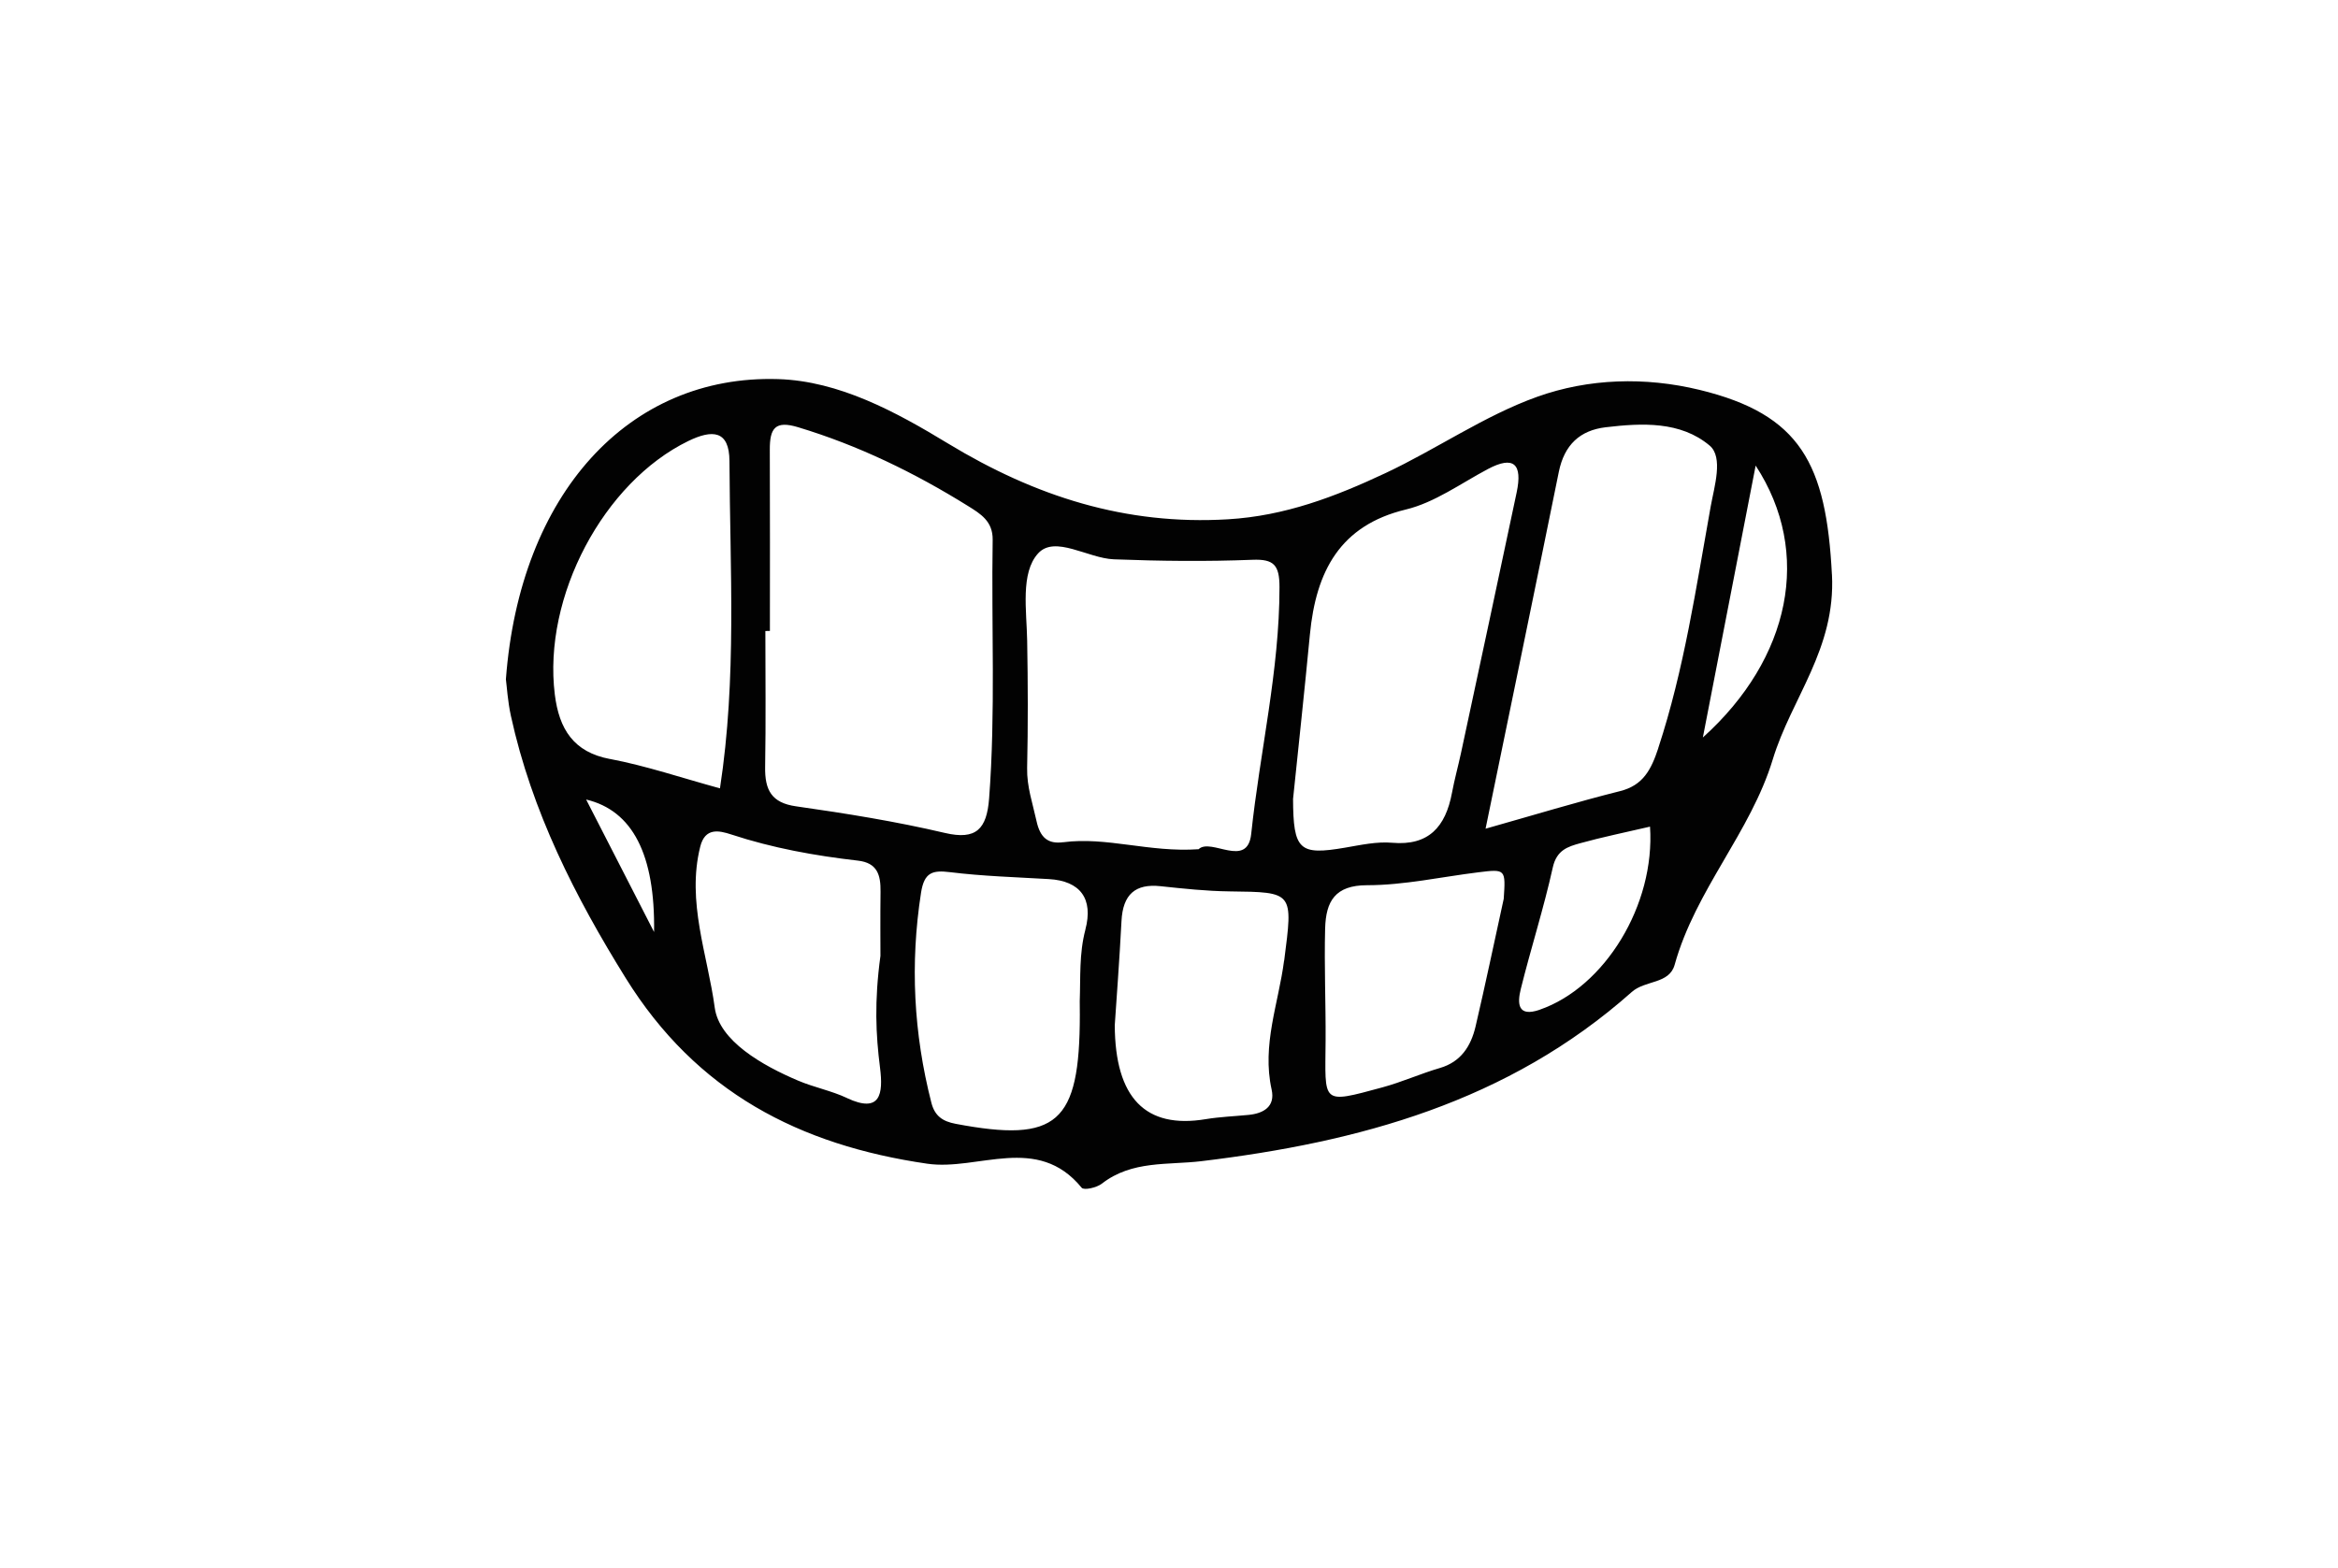
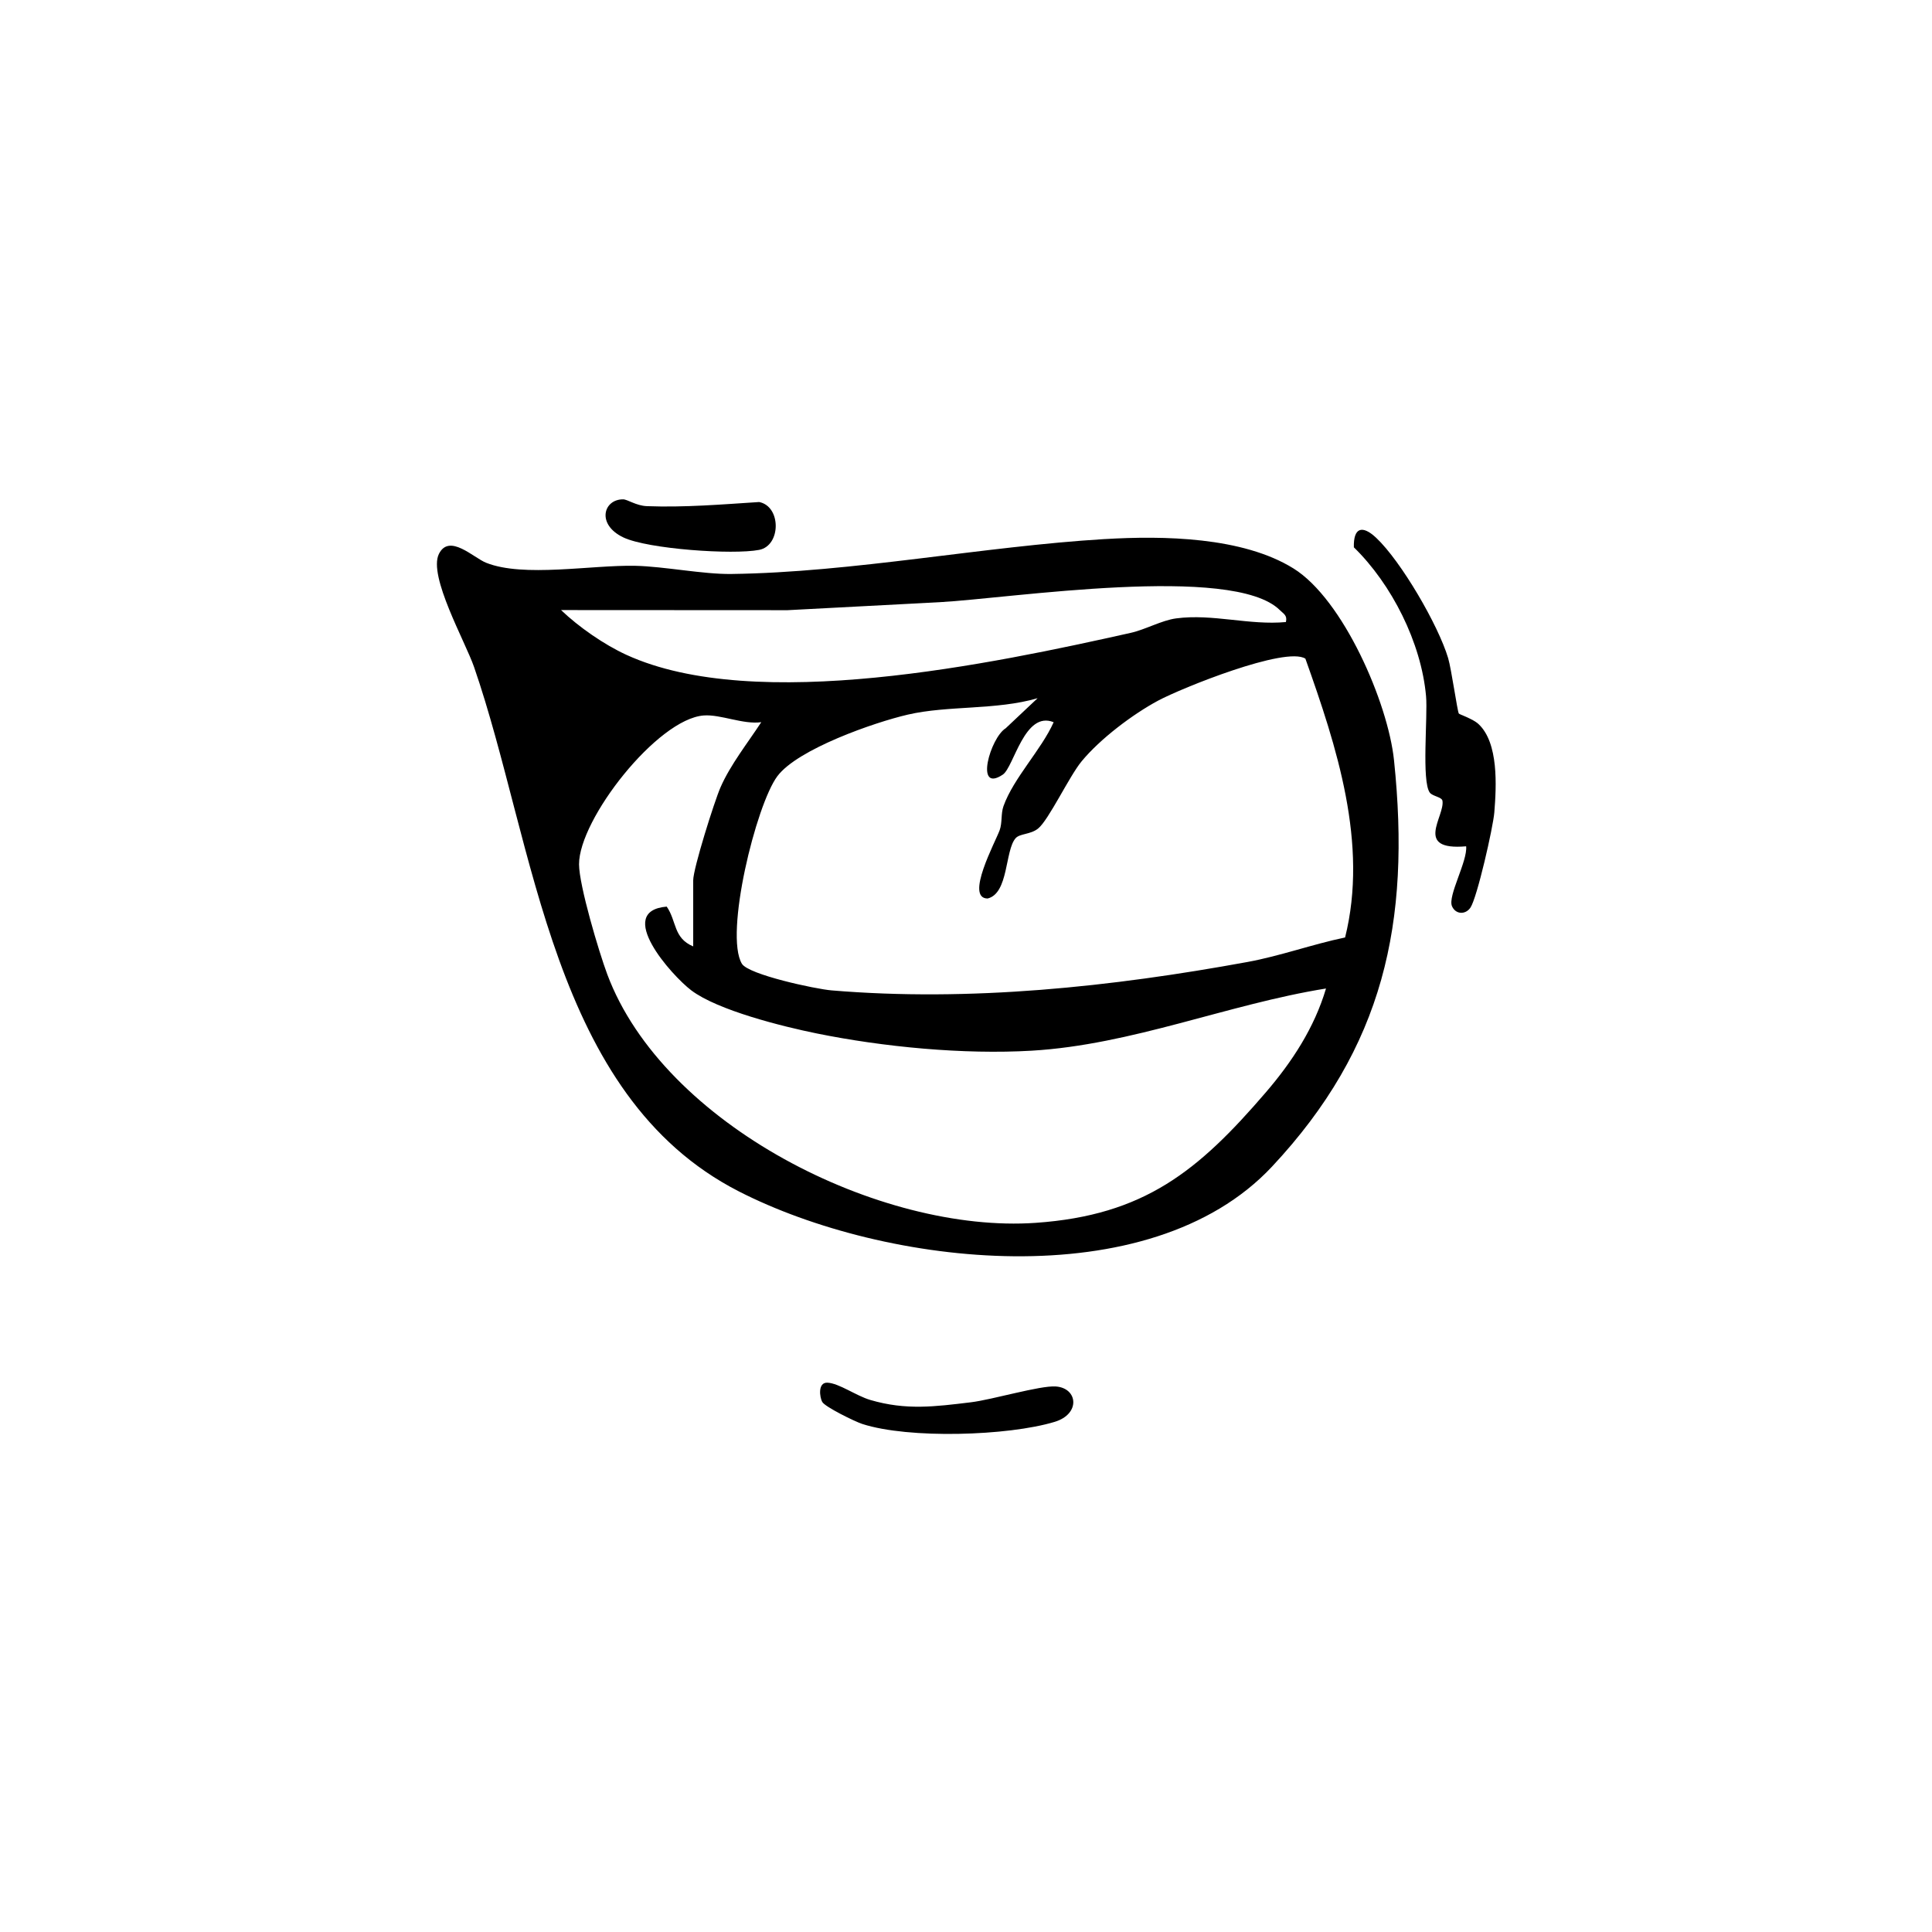
- <svg xmlns="http://www.w3.org/2000/svg" id="Vrstva_1" data-name="Vrstva 1" viewBox="0 0 500 335.39">
-   <defs>
-     <style>
-       .cls-1 {
-         fill: #020202;
-       }
-     </style>
-   </defs>
-   <path class="cls-1" d="M391.77,122.9c-1.22-23.65-6.66-34.26-28.33-39.51-11.6-2.81-23.66-2.46-34.69,1.48-11.3,4.04-21.54,11.21-32.52,16.36-10.67,5.01-21.45,9.13-33.63,9.85-21.88,1.3-41.16-4.87-59.9-16.24-11.1-6.74-23.25-13.35-36.3-13.75-31.97-.97-55.24,24.55-58.21,64.21,.2,1.49,.39,4.72,1.07,7.83,4.47,20.46,13.75,38.7,24.55,56.08,15.13,24.37,37.14,35.74,64.49,39.71,10.87,1.58,23.52-6.47,33.02,5.14,.49,.6,3.22-.01,4.33-.88,6.42-5,14.14-3.94,21.27-4.8,33.63-4.05,65.54-12.63,92.06-36.2,2.88-2.56,8-1.64,9.16-5.82,4.46-16.04,16.22-28.27,20.98-43.92,4.01-13.17,13.48-23.57,12.66-39.55Zm-228.09,12.07c.32,0,.65,0,.97-.01,0-12.91,.04-25.83-.02-38.74-.02-4.62,1.13-6.33,6.07-4.83,12.88,3.89,24.85,9.71,36.31,16.84,2.68,1.67,5.34,3.26,5.28,7.24-.3,18.43,.64,36.88-.76,55.31-.5,6.55-2.75,8.96-9.45,7.39-10.5-2.47-21.19-4.18-31.86-5.7-5.21-.74-6.68-3.46-6.59-8.45,.17-9.68,.05-19.37,.05-29.05Zm-23.8,64.39c-4.54-8.85-9.07-17.7-14.53-28.34q14.9,3.53,14.53,28.34Zm-9.45-37.01c-7.76-1.46-10.86-6.39-11.78-13.8-2.59-20.94,10.46-45.41,28.54-54.21,5.13-2.49,8.79-2.35,8.81,4.3,.1,23.15,1.6,46.38-2.03,69.99-8.17-2.23-15.76-4.82-23.54-6.29Zm50.71,72.52c-3.35-1.57-7.07-2.28-10.48-3.73-7.63-3.24-16.85-8.48-17.81-15.62-1.51-11.24-6.05-22.63-3.1-34.41,1.03-4.12,3.97-3.49,6.65-2.61,8.83,2.91,17.9,4.54,27.06,5.59,4.16,.47,4.9,3.05,4.85,6.66-.07,5.47-.02,10.94-.02,13.71-1.33,9.8-.99,16.85-.09,23.92,.71,5.61,.11,9.85-7.07,6.5Zm50.98-36.01c-1.36,5.13-1.02,10.21-1.21,15.33,.02,.97,.02,1.94,.02,2.91-.02,23.22-4.85,27.39-26.55,23.29-2.8-.53-4.47-1.67-5.2-4.52-3.79-14.81-4.57-29.73-2.21-44.91,.68-4.39,2.47-4.86,6.21-4.4,7,.86,14.08,1.07,21.13,1.48,6.73,.39,9.56,4.2,7.8,10.82Zm-4.73-18.71c-3.23,.43-4.94-.91-5.73-4.56-.82-3.76-2.08-7.31-2-11.31,.2-9.06,.17-18.12,.01-27.18-.11-6.49-1.47-14.53,2.33-18.72,3.6-3.96,10.65,1.04,16.21,1.26,9.88,.38,19.78,.49,29.65,.1,4.57-.18,5.77,1.12,5.77,5.86,0,17.86-4.19,35.17-6.05,52.78-.8,7.53-8.63,.73-11.25,3.27-10.59,.73-19.64-2.72-28.95-1.49Zm47.22,25.33c-1.18,9.14-4.79,18.01-2.66,27.59,.81,3.66-1.77,5.1-4.92,5.41-3.06,.3-6.15,.41-9.17,.91q-19.34,3.22-19.46-20.08c.33-4.97,.99-13.63,1.44-22.3,.29-5.71,2.97-8.03,8.35-7.45,4.89,.52,9.8,1.05,14.71,1.11,13.81,.17,13.63,.05,11.73,14.82Zm1.93-34.67c1.17-11.33,2.46-23.19,3.59-35.06,1.3-13.61,6.48-23.38,20.51-26.76,6.16-1.48,11.76-5.58,17.54-8.65,5.58-2.96,7.45-1.07,6.17,4.99-3.93,18.6-7.92,37.18-11.91,55.77-.61,2.83-1.39,5.63-1.92,8.47-1.38,7.38-5.05,11.37-12.77,10.7-3.31-.29-6.73,.47-10.06,1.04-9.83,1.69-11.12,.58-11.16-10.5Zm45.03,21.51c-1.99,9.09-3.89,18.19-6.01,27.25-1,4.26-3.17,7.57-7.6,8.87-4.15,1.21-8.15,3.02-12.32,4.15-13.27,3.6-12.23,3.53-12.15-10.03,.05-7.91-.31-15.95-.1-23.93,.15-5.88,2.16-9.27,8.95-9.28,7.94,0,15.87-1.78,23.81-2.76,5.85-.72,5.86-.7,5.43,5.74Zm7.71,23.67c-4.72,1.63-4.82-1.32-4.05-4.43,2.16-8.71,4.91-17.26,6.85-26.02,.83-3.73,3.24-4.44,5.81-5.16,4.75-1.32,9.58-2.3,14.98-3.56,1.13,16.75-9.69,34.35-23.59,39.16Zm25.36-55.96c-1.52,4.61-3.25,7.96-8.17,9.19-9.2,2.31-18.29,5.08-28.77,8.04,5.5-26.73,10.63-51.5,15.66-76.3,1.18-5.84,4.55-8.92,10.04-9.57,7.78-.92,16-1.31,22.22,3.92,2.97,2.5,.99,8.78,.23,13-3.13,17.37-5.68,34.88-11.22,51.71Zm9.53-2.28c3.75-19.31,7.35-37.85,11.29-58.16,12.18,18.64,7.45,41.29-11.29,58.16Z" />
+ <svg xmlns="http://www.w3.org/2000/svg" width="650" height="650" viewBox="0 0 650 650" fill="none">
+   <path d="M371.701 181.37C391.341 180.19 418.041 180.6 435.181 191.25C451.911 201.65 466.991 236.46 469.001 255.78C474.691 310.47 465.501 352.39 427.941 392.51C386.631 436.63 297.761 426.02 248.501 400.79C185.411 368.48 180.141 284.15 159.491 224.4C156.531 215.84 144.011 193.81 147.661 186.38C151.131 179.34 159.301 187.65 163.561 189.34C176.191 194.37 198.981 190.04 213.741 190.36C223.441 190.57 236.511 193.23 246.021 193.11C286.921 192.58 330.761 183.82 371.701 181.36V181.37ZM432.631 209.28C433.151 207.02 431.891 206.56 430.591 205.27C414.811 189.63 339.791 201.32 316.141 202.6L264.941 205.29L188.761 205.25C194.741 210.97 203.211 216.85 210.741 220.31C254.201 240.22 334.041 223.29 380.371 212.93C385.411 211.8 390.831 208.7 395.701 208.05C407.991 206.42 420.341 210.44 432.631 209.28ZM439.191 221.6C432.531 217.35 397.431 231.54 389.671 235.7C381.041 240.33 370.151 248.57 363.911 256.12C359.711 261.2 352.801 275.94 349.221 278.78C346.661 280.81 343.091 280.4 341.681 282.02C338.061 286.16 339.381 300.57 332.271 302.29C324.571 302.24 334.901 283.22 336.311 279.35C337.261 276.75 336.691 273.81 337.611 271.22C341.011 261.72 350.331 252.29 354.491 242.98C344.661 238.98 341.111 258.11 337.381 260.61C327.791 267.03 333.181 248.19 338.351 245.02L349.091 234.9C335.131 238.97 319.021 237.29 305.451 240.42C294.161 243.03 268.331 252.03 261.521 261.16C254.361 270.76 243.651 314.33 249.601 324.24C251.821 327.93 274.401 332.75 279.721 333.2C326.281 337.12 374.081 332 419.691 323.65C430.691 321.64 441.581 317.68 452.541 315.4C460.411 283.87 449.711 251.16 439.181 221.59L439.191 221.6ZM233.221 318.4V296.17C233.221 292.19 240.331 269.66 242.391 264.93C245.681 257.36 251.611 249.87 256.121 242.97C250.051 243.83 242.431 240.28 236.761 240.71C221.161 241.88 194.771 275.63 194.811 290.79C194.831 297.92 201.501 320.28 204.301 327.78C223.231 378.45 296.201 415.07 348.471 411.41C384.931 408.86 403.111 394.02 425.851 367.54C434.731 357.21 442.221 345.74 446.121 332.57C413.051 337.89 380.831 351.5 347.121 353.49C324.201 354.84 297.191 352.25 274.681 347.67C263.311 345.36 241.491 339.93 232.571 333.19C226.001 328.22 206.611 306.5 224.311 305.02C227.691 309.9 226.501 315.6 233.211 318.4H233.221Z" fill="black" />
+   <path d="M490.79 240.05C490.99 240.37 495.48 241.82 497.38 243.56C504.24 249.88 503.46 264.47 502.75 273.31C502.35 278.32 496.96 302.03 494.72 305.35C493.05 307.82 489.73 307.69 488.51 304.89C487 301.45 493.78 289.75 493.27 284.73C475.53 286.27 486.16 274.65 485.3 269.42C485.09 268.13 481.98 267.91 481.05 266.68C478.22 262.93 480.39 241.02 479.78 234.23C478.17 216.18 468.19 196.52 455.49 184.14C455.33 177.44 458.33 176.55 463.01 180.95C471.37 188.82 483.9 210.31 487.21 221.41C488.31 225.09 490.3 239.24 490.8 240.05H490.79Z" fill="black" />
+   <path d="M276.639 471.69C275.779 470.16 275.049 465.05 278.379 465.19C282.269 465.36 288.039 469.6 292.799 471C304.839 474.54 314.529 473.25 326.669 471.78C333.889 470.9 349.929 466.1 355.189 466.46C362.619 466.97 363.639 475.7 354.829 478.37C339.149 483.12 305.739 484.14 290.119 479.08C287.559 478.25 277.569 473.33 276.649 471.68L276.639 471.69Z" fill="black" />
+   <path d="M209.64 168C211.12 168 214.01 170.15 217.66 170.29C230.3 170.77 242.85 169.71 255.42 168.9C262.88 170.38 262.8 183.56 255.42 185C246.59 186.72 218.04 184.72 209.79 180.84C200.58 176.51 202.98 167.96 209.64 168Z" fill="black" />
</svg>
